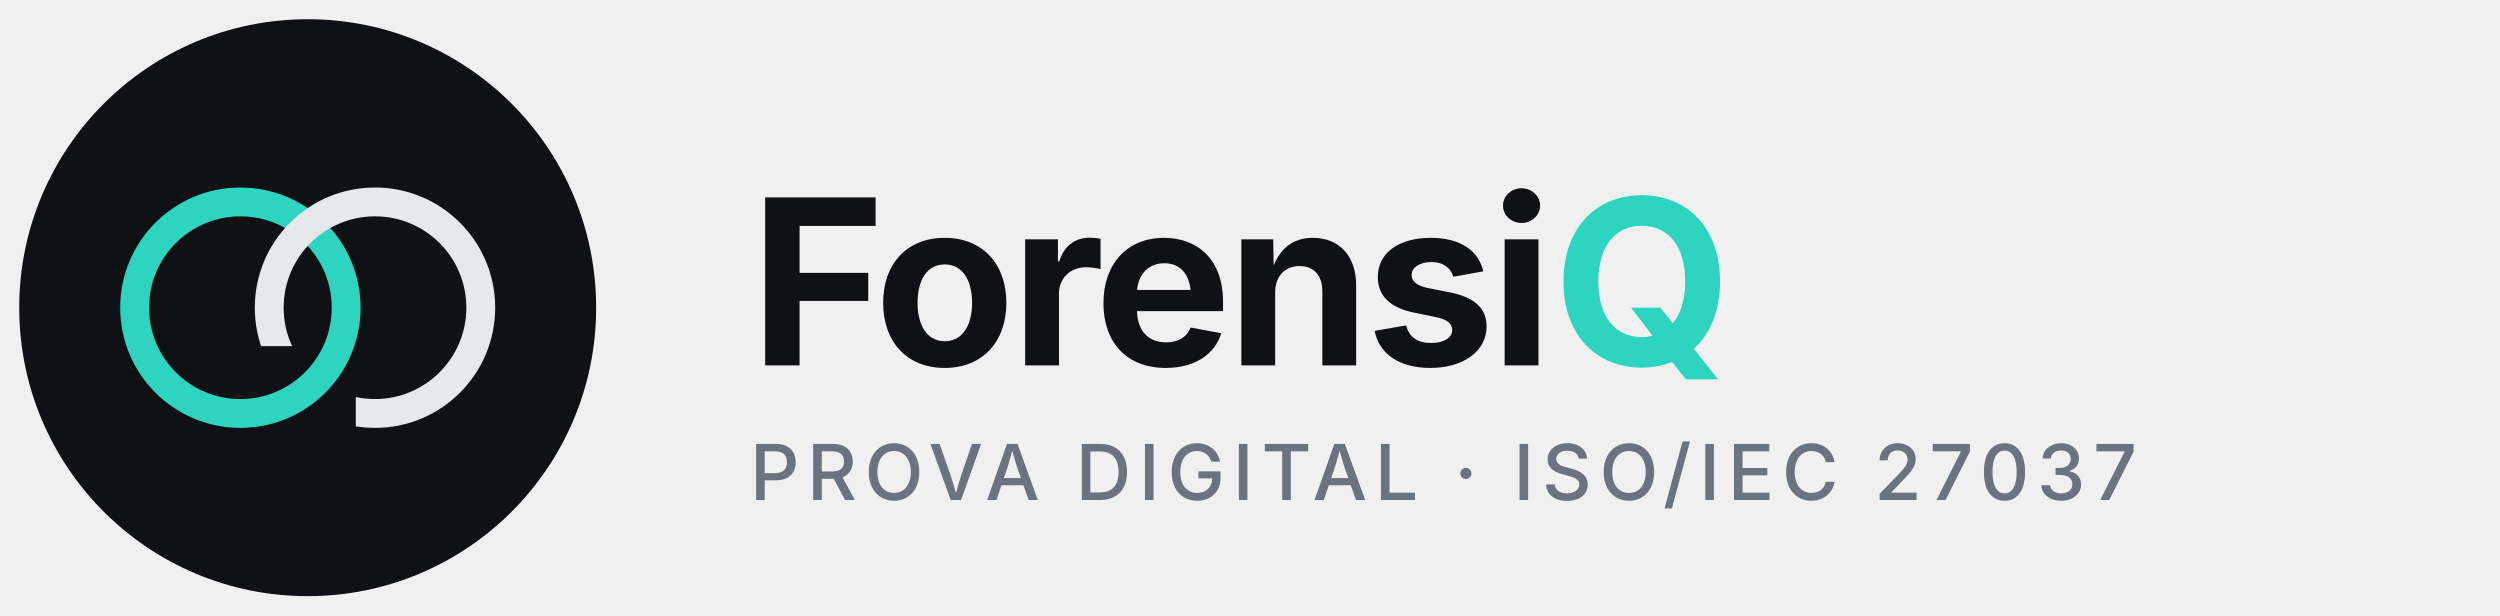
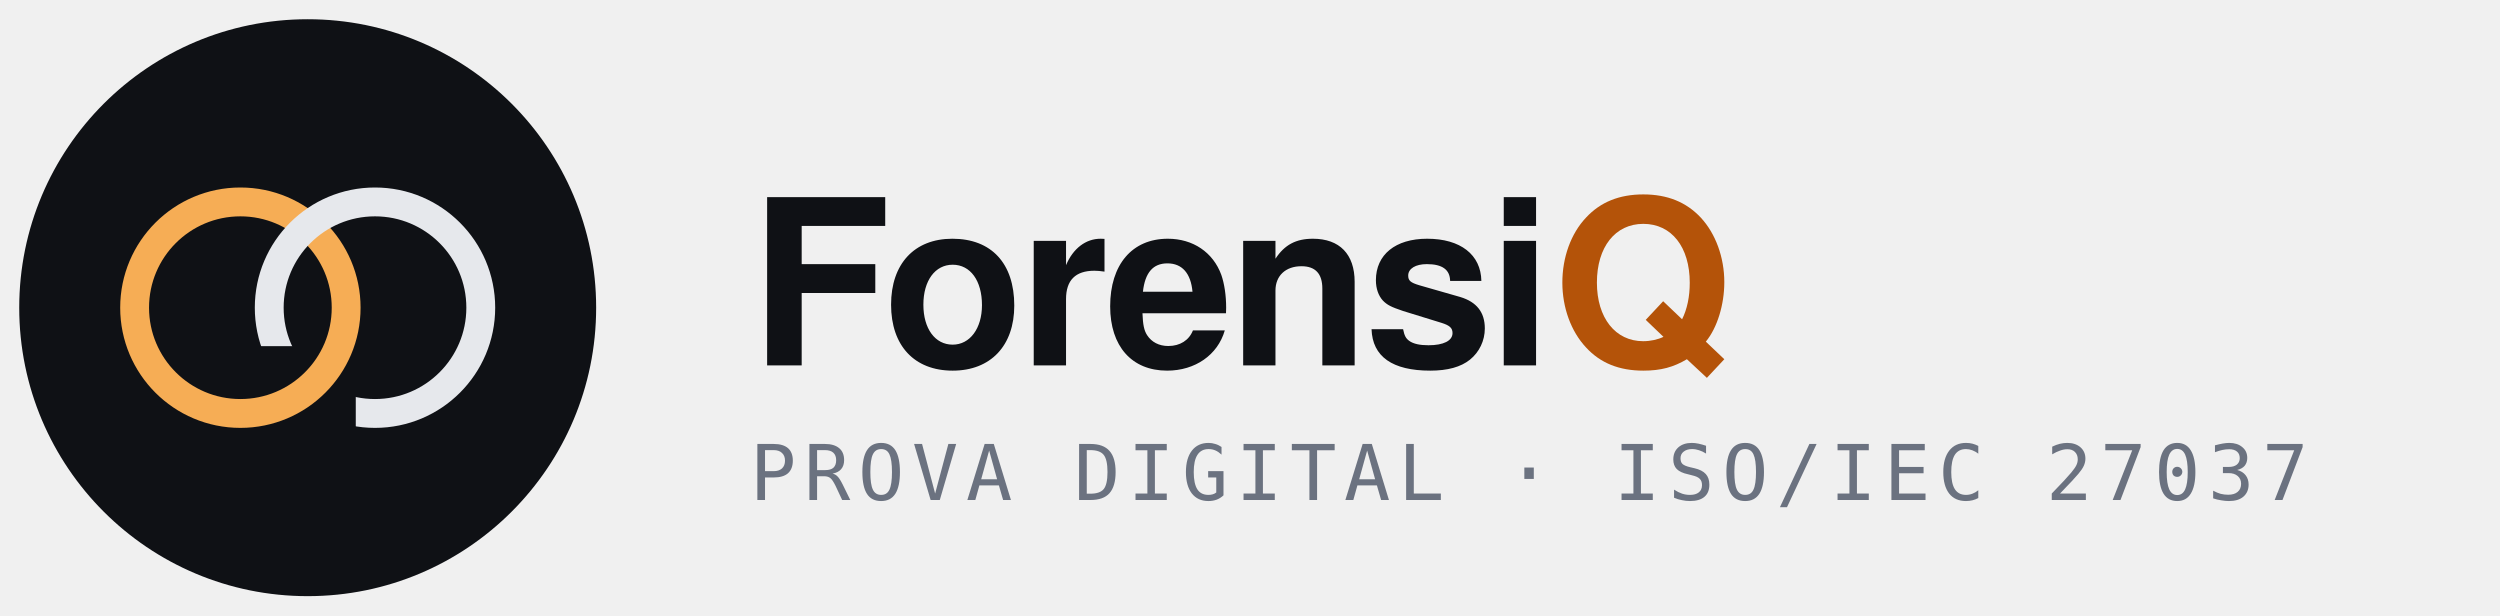
<svg xmlns="http://www.w3.org/2000/svg" viewBox="0 0 260 64" role="img" aria-label="ForensiQ">
  <defs>
    <mask id="fq-interlock-logo" maskUnits="userSpaceOnUse">
      <rect x="0" y="0" width="64" height="64" fill="#fff" />
      <rect x="27" y="36" width="10" height="9" fill="#000" />
    </mask>
  </defs>
  <circle cx="32" cy="32" r="30" fill="#0F1115" />
-   <circle cx="25" cy="32" r="11" fill="none" stroke="#2DD4BF" stroke-width="3" />
+   <circle cx="25" cy="32" r="11" fill="none" stroke="#F6AD55" stroke-width="3" />
  <circle cx="39" cy="32" r="11" fill="none" stroke="#E6E8EC" stroke-width="3" mask="url(#fq-interlock-logo)" />
-   <text x="78" y="38" font-family="-apple-system, Segoe UI, Inter, Helvetica, Arial, sans-serif" font-size="24" font-weight="700" fill="#0F1115" letter-spacing="-0.5">
-     Forensi<tspan fill="#2DD4BF">Q</tspan>
+   <text x="78" y="38" font-family="'IBM Plex Sans', -apple-system, Segoe UI, Helvetica, Arial, sans-serif" font-size="24" font-weight="700" fill="#0F1115" letter-spacing="-0.5">
+     Forensi<tspan fill="#B45309">Q</tspan>
  </text>
-   <text x="78" y="52" font-family="-apple-system, Segoe UI, Inter, Helvetica, Arial, sans-serif" font-size="8" font-weight="500" fill="#6B7280" letter-spacing="0.8">
+   <text x="78" y="52" font-family="'IBM Plex Mono', ui-monospace, 'SF Mono', Consolas, monospace" font-size="8" font-weight="500" fill="#6B7280" letter-spacing="0.8">
    PROVA DIGITAL · ISO/IEC 27037
  </text>
</svg>
